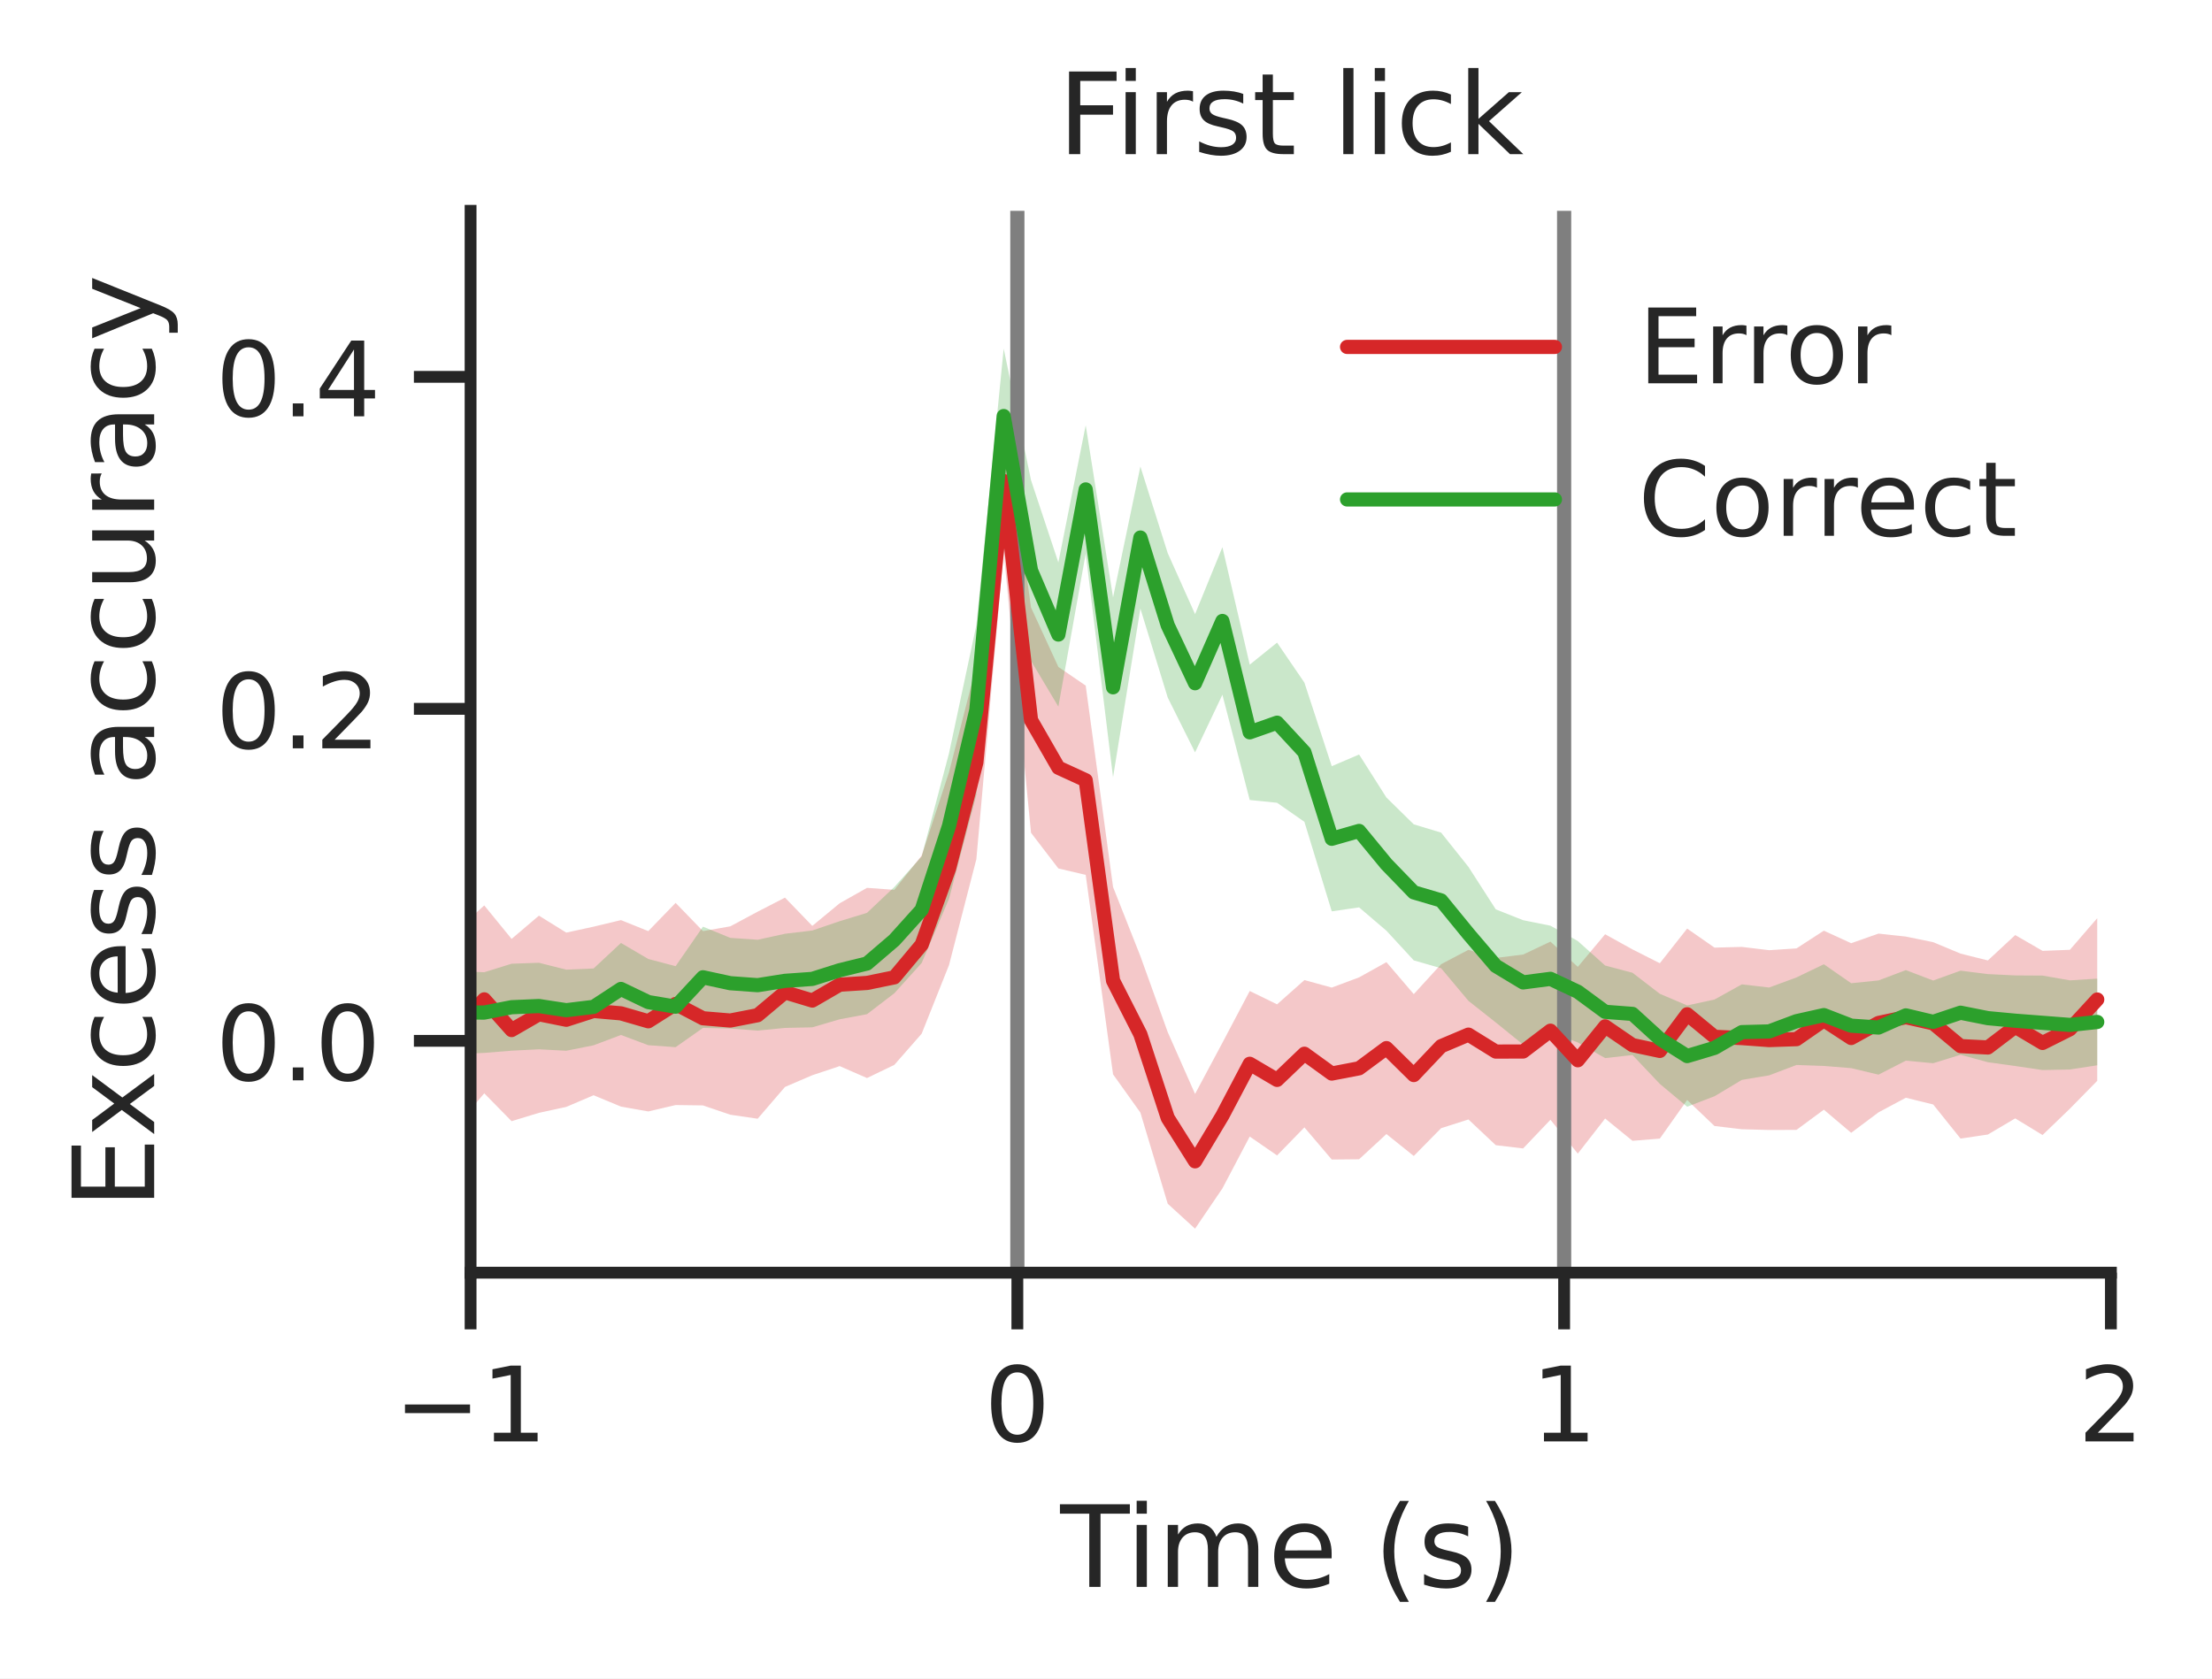
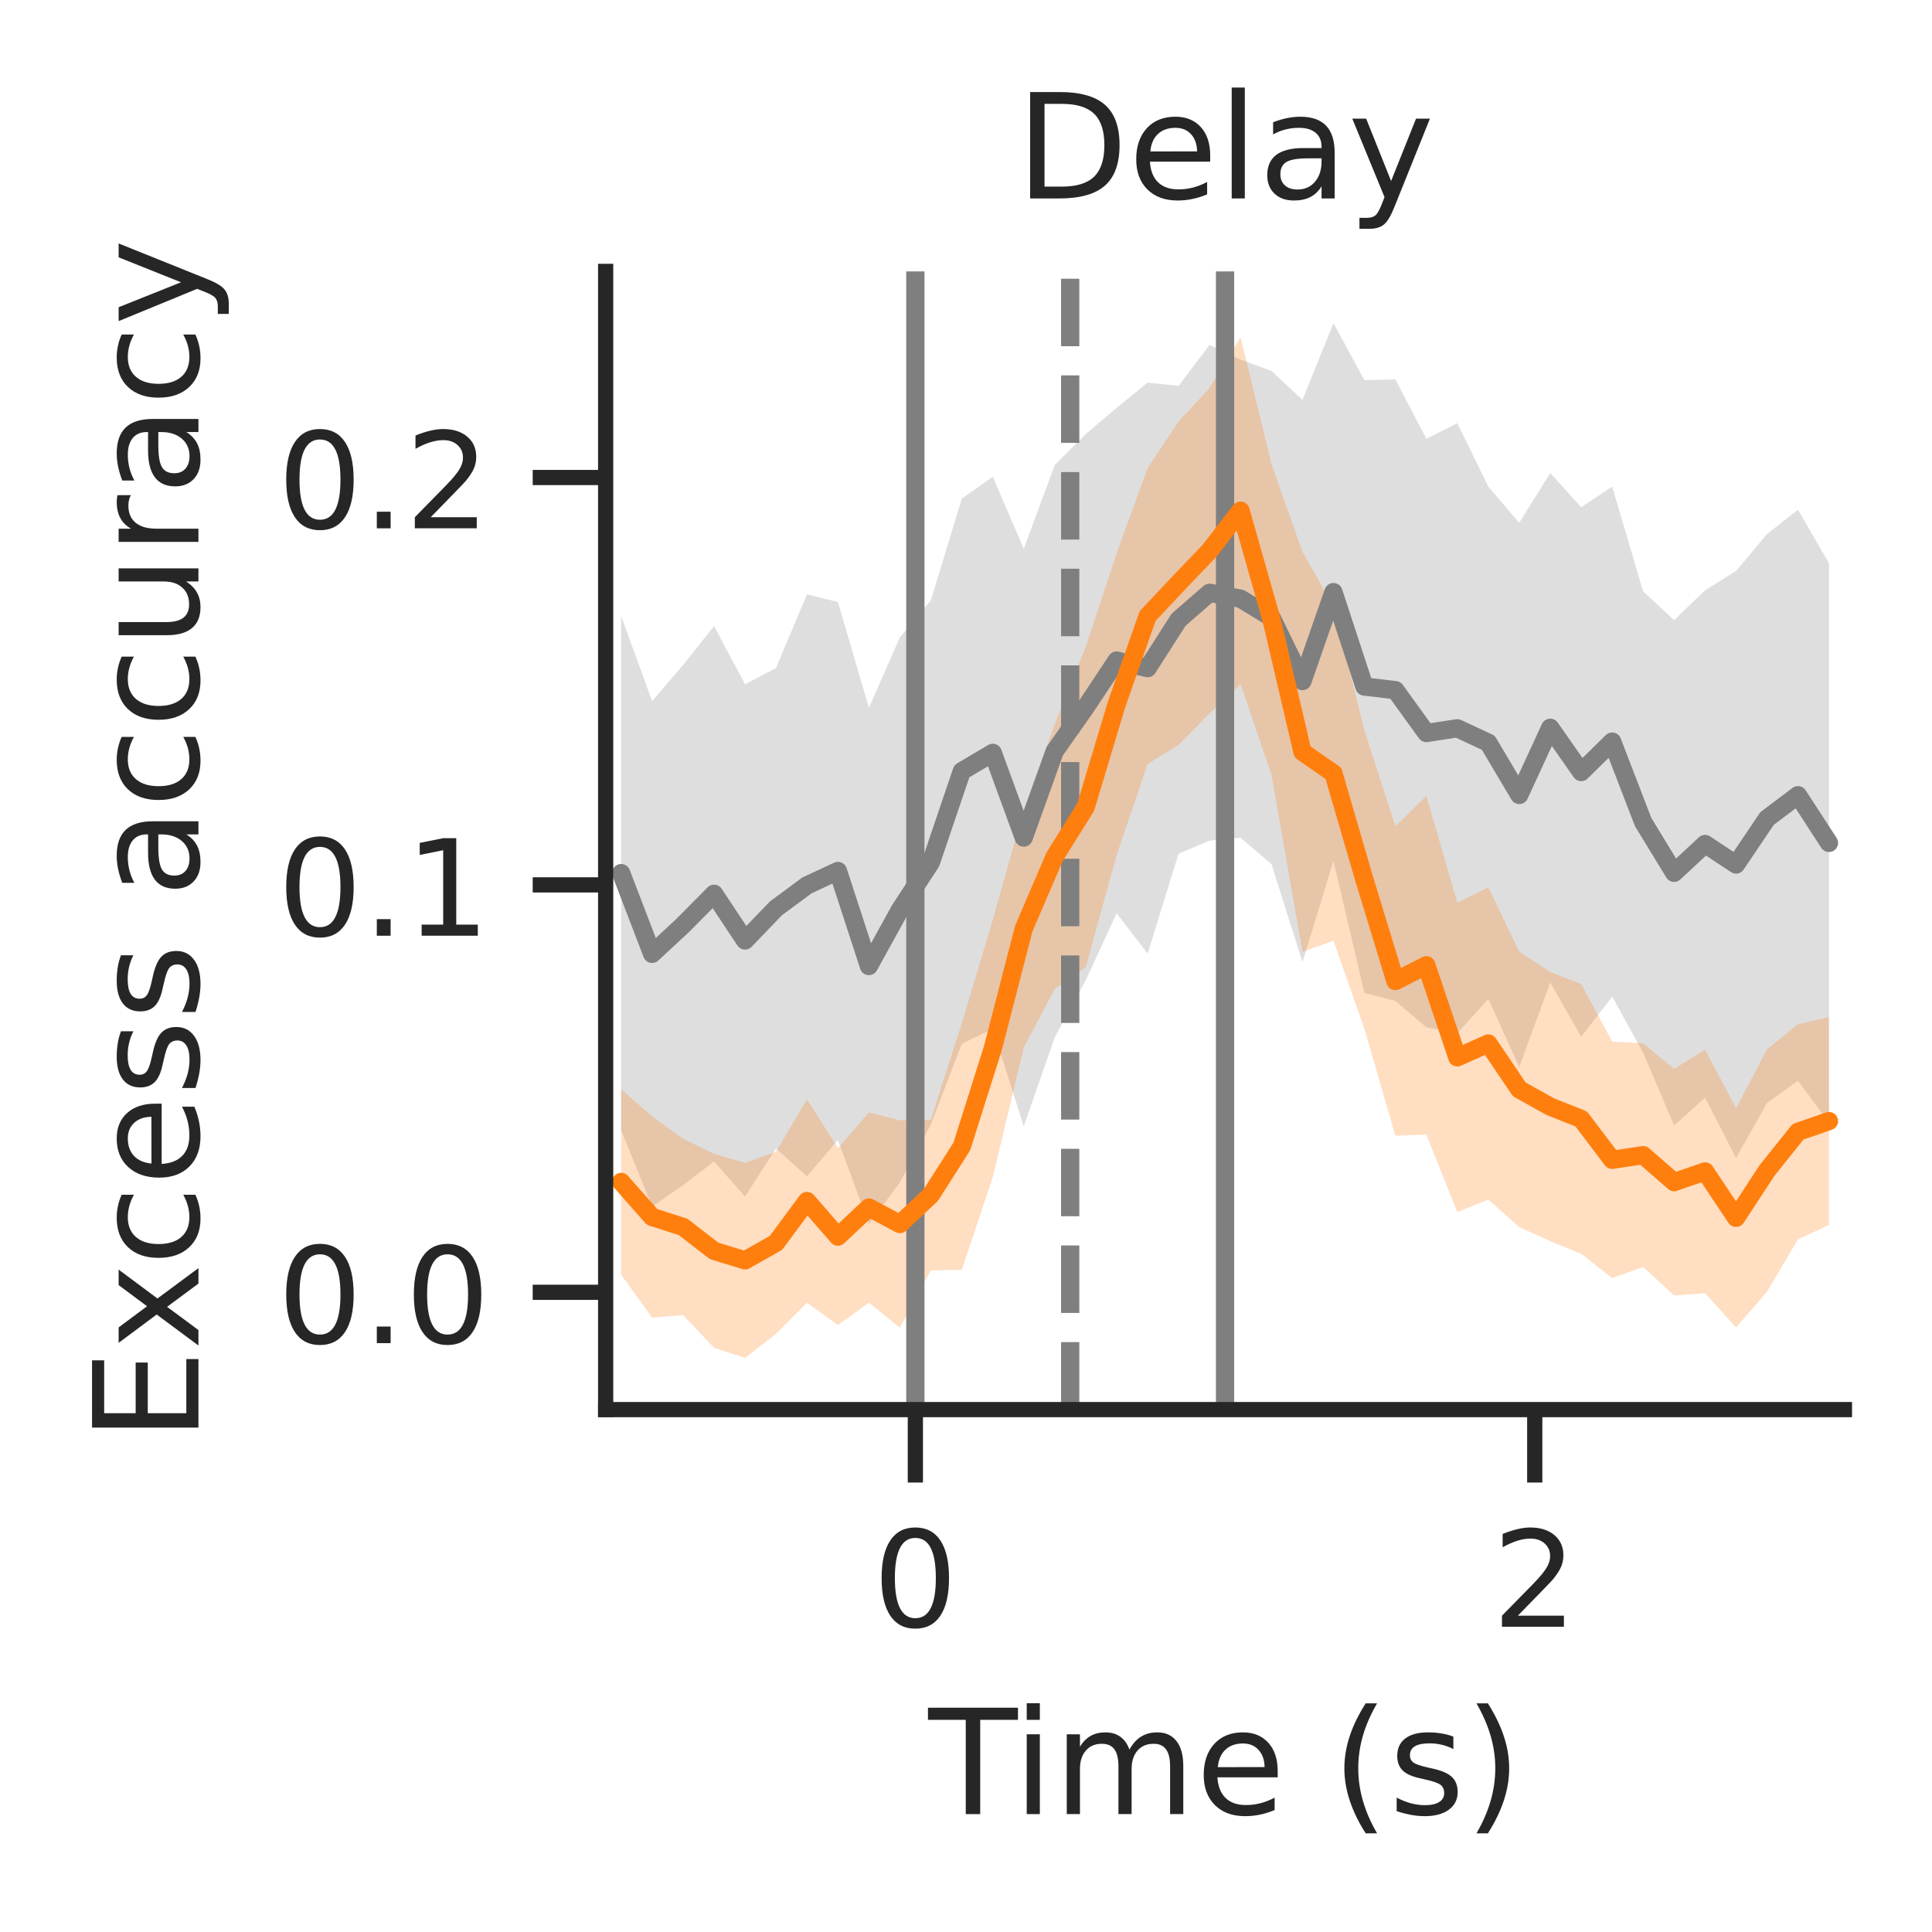
- <svg xmlns="http://www.w3.org/2000/svg" xmlns:xlink="http://www.w3.org/1999/xlink" width="234.12pt" height="177.69pt" viewBox="0 0 234.12 177.69" version="1.1">
+ <svg xmlns="http://www.w3.org/2000/svg" xmlns:xlink="http://www.w3.org/1999/xlink" width="158.88pt" height="158.88pt" viewBox="0 0 158.88 158.88" version="1.1">
  <defs>
    <style type="text/css">*{stroke-linejoin: round; stroke-linecap: butt}</style>
  </defs>
  <g id="figure_1">
    <g id="patch_1">
-       <path d="M 0 177.69  L 234.12 177.69  L 234.12 0  L 0 0  z " style="fill: #ffffff" />
+       <path d="M 0 158.88  L 158.88 158.88  L 158.88 0  L 0 0  z " style="fill: #ffffff" />
    </g>
    <g id="axes_1">
      <g id="patch_2">
-         <path d="M 49.807 134.73  L 223.42 134.73  L 223.42 22.318  L 49.807 22.318  z " style="fill: #ffffff" />
+         <path d="M 49.807 115.92  L 151.68 115.92  L 151.68 22.318  L 49.807 22.318  z " style="fill: #ffffff" />
      </g>
      <g id="matplotlib.axis_1">
        <g id="xtick_1">
          <g id="line2d_1">
            <defs>
-               <path id="m050d7a0f7e" d="M 0 0  L 0 6  " style="stroke: #262626; stroke-width: 1.25" />
+               <path id="me24b5e9273" d="M 0 0  L 0 6  " style="stroke: #262626; stroke-width: 1.25" />
            </defs>
            <g>
-               <use xlink:href="#m050d7a0f7e" x="49.807" y="134.73" style="fill: #262626; stroke: #262626; stroke-width: 1.25" />
+               <use xlink:href="#me24b5e9273" x="75.275" y="115.92" style="fill: #262626; stroke: #262626; stroke-width: 1.25" />
            </g>
          </g>
          <g id="text_1">
-             <g style="fill: #262626" transform="translate(41.69898 152.5881) scale(0.11 -0.11)">
-               <defs>
-                 <path id="DejaVuSans-2212" d="M 678 2272  L 4684 2272  L 4684 1741  L 678 1741  L 678 2272  z " transform="scale(0.015625)" />
-                 <path id="DejaVuSans-31" d="M 794 531  L 1825 531  L 1825 4091  L 703 3866  L 703 4441  L 1819 4666  L 2450 4666  L 2450 531  L 3481 531  L 3481 0  L 794 0  L 794 531  z " transform="scale(0.015625)" />
-               </defs>
-               <use xlink:href="#DejaVuSans-2212" />
-               <use xlink:href="#DejaVuSans-31" transform="translate(83.78906 0)" />
-             </g>
-           </g>
-         </g>
-         <g id="xtick_2">
-           <g id="line2d_2">
-             <g>
-               <use xlink:href="#m050d7a0f7e" x="107.678" y="134.73" style="fill: #262626; stroke: #262626; stroke-width: 1.25" />
-             </g>
-           </g>
-           <g id="text_2">
-             <g style="fill: #262626" transform="translate(104.1788 152.5881) scale(0.11 -0.11)">
+             <g style="fill: #262626" transform="translate(71.7759 133.7781) scale(0.11 -0.11)">
              <defs>
                <path id="DejaVuSans-30" d="M 2034 4250  Q 1547 4250 1301 3770  Q 1056 3291 1056 2328  Q 1056 1369 1301 889  Q 1547 409 2034 409  Q 2525 409 2770 889  Q 3016 1369 3016 2328  Q 3016 3291 2770 3770  Q 2525 4250 2034 4250  z M 2034 4750  Q 2819 4750 3233 4129  Q 3647 3509 3647 2328  Q 3647 1150 3233 529  Q 2819 -91 2034 -91  Q 1250 -91 836 529  Q 422 1150 422 2328  Q 422 3509 836 4129  Q 1250 4750 2034 4750  z " transform="scale(0.015625)" />
              </defs>
              <use xlink:href="#DejaVuSans-30" />
            </g>
          </g>
        </g>
-         <g id="xtick_3">
-           <g id="line2d_3">
+         <g id="xtick_2">
+           <g id="line2d_2">
            <g>
-               <use xlink:href="#m050d7a0f7e" x="165.549" y="134.73" style="fill: #262626; stroke: #262626; stroke-width: 1.25" />
+               <use xlink:href="#me24b5e9273" x="126.211" y="115.92" style="fill: #262626; stroke: #262626; stroke-width: 1.25" />
            </g>
          </g>
-           <g id="text_3">
-             <g style="fill: #262626" transform="translate(162.0498 152.5881) scale(0.11 -0.11)">
-               <use xlink:href="#DejaVuSans-31" />
-             </g>
-           </g>
-         </g>
-         <g id="xtick_4">
-           <g id="line2d_4">
-             <g>
-               <use xlink:href="#m050d7a0f7e" x="223.42" y="134.73" style="fill: #262626; stroke: #262626; stroke-width: 1.25" />
-             </g>
-           </g>
-           <g id="text_4">
-             <g style="fill: #262626" transform="translate(219.9208 152.5881) scale(0.11 -0.11)">
+           <g id="text_2">
+             <g style="fill: #262626" transform="translate(122.7121 133.7781) scale(0.11 -0.11)">
              <defs>
                <path id="DejaVuSans-32" d="M 1228 531  L 3431 531  L 3431 0  L 469 0  L 469 531  Q 828 903 1448 1529  Q 2069 2156 2228 2338  Q 2531 2678 2651 2914  Q 2772 3150 2772 3378  Q 2772 3750 2511 3984  Q 2250 4219 1831 4219  Q 1534 4219 1204 4116  Q 875 4013 500 3803  L 500 4441  Q 881 4594 1212 4672  Q 1544 4750 1819 4750  Q 2544 4750 2975 4387  Q 3406 4025 3406 3419  Q 3406 3131 3298 2873  Q 3191 2616 2906 2266  Q 2828 2175 2409 1742  Q 1991 1309 1228 531  z " transform="scale(0.015625)" />
              </defs>
              <use xlink:href="#DejaVuSans-32" />
            </g>
          </g>
        </g>
-         <g id="text_5">
-           <g style="fill: #262626" transform="translate(112.219 167.9939) scale(0.12 -0.12)">
+         <g id="text_3">
+           <g style="fill: #262626" transform="translate(76.34867 149.1839) scale(0.12 -0.12)">
            <defs>
              <path id="DejaVuSans-54" d="M -19 4666  L 3928 4666  L 3928 4134  L 2272 4134  L 2272 0  L 1638 0  L 1638 4134  L -19 4134  L -19 4666  z " transform="scale(0.015625)" />
              <path id="DejaVuSans-69" d="M 603 3500  L 1178 3500  L 1178 0  L 603 0  L 603 3500  z M 603 4863  L 1178 4863  L 1178 4134  L 603 4134  L 603 4863  z " transform="scale(0.015625)" />
              <path id="DejaVuSans-6d" d="M 3328 2828  Q 3544 3216 3844 3400  Q 4144 3584 4550 3584  Q 5097 3584 5394 3201  Q 5691 2819 5691 2113  L 5691 0  L 5113 0  L 5113 2094  Q 5113 2597 4934 2840  Q 4756 3084 4391 3084  Q 3944 3084 3684 2787  Q 3425 2491 3425 1978  L 3425 0  L 2847 0  L 2847 2094  Q 2847 2600 2669 2842  Q 2491 3084 2119 3084  Q 1678 3084 1418 2786  Q 1159 2488 1159 1978  L 1159 0  L 581 0  L 581 3500  L 1159 3500  L 1159 2956  Q 1356 3278 1631 3431  Q 1906 3584 2284 3584  Q 2666 3584 2933 3390  Q 3200 3197 3328 2828  z " transform="scale(0.015625)" />
              <path id="DejaVuSans-65" d="M 3597 1894  L 3597 1613  L 953 1613  Q 991 1019 1311 708  Q 1631 397 2203 397  Q 2534 397 2845 478  Q 3156 559 3463 722  L 3463 178  Q 3153 47 2828 -22  Q 2503 -91 2169 -91  Q 1331 -91 842 396  Q 353 884 353 1716  Q 353 2575 817 3079  Q 1281 3584 2069 3584  Q 2775 3584 3186 3129  Q 3597 2675 3597 1894  z M 3022 2063  Q 3016 2534 2758 2815  Q 2500 3097 2075 3097  Q 1594 3097 1305 2825  Q 1016 2553 972 2059  L 3022 2063  z " transform="scale(0.015625)" />
              <path id="DejaVuSans-20" transform="scale(0.015625)" />
              <path id="DejaVuSans-28" d="M 1984 4856  Q 1566 4138 1362 3434  Q 1159 2731 1159 2009  Q 1159 1288 1364 580  Q 1569 -128 1984 -844  L 1484 -844  Q 1016 -109 783 600  Q 550 1309 550 2009  Q 550 2706 781 3412  Q 1013 4119 1484 4856  L 1984 4856  z " transform="scale(0.015625)" />
              <path id="DejaVuSans-73" d="M 2834 3397  L 2834 2853  Q 2591 2978 2328 3040  Q 2066 3103 1784 3103  Q 1356 3103 1142 2972  Q 928 2841 928 2578  Q 928 2378 1081 2264  Q 1234 2150 1697 2047  L 1894 2003  Q 2506 1872 2764 1633  Q 3022 1394 3022 966  Q 3022 478 2636 193  Q 2250 -91 1575 -91  Q 1294 -91 989 -36  Q 684 19 347 128  L 347 722  Q 666 556 975 473  Q 1284 391 1588 391  Q 1994 391 2212 530  Q 2431 669 2431 922  Q 2431 1156 2273 1281  Q 2116 1406 1581 1522  L 1381 1569  Q 847 1681 609 1914  Q 372 2147 372 2553  Q 372 3047 722 3315  Q 1072 3584 1716 3584  Q 2034 3584 2315 3537  Q 2597 3491 2834 3397  z " transform="scale(0.015625)" />
              <path id="DejaVuSans-29" d="M 513 4856  L 1013 4856  Q 1481 4119 1714 3412  Q 1947 2706 1947 2009  Q 1947 1309 1714 600  Q 1481 -109 1013 -844  L 513 -844  Q 928 -128 1133 580  Q 1338 1288 1338 2009  Q 1338 2731 1133 3434  Q 928 4138 513 4856  z " transform="scale(0.015625)" />
            </defs>
            <use xlink:href="#DejaVuSans-54" />
            <use xlink:href="#DejaVuSans-69" transform="translate(57.95898 0)" />
            <use xlink:href="#DejaVuSans-6d" transform="translate(85.74219 0)" />
            <use xlink:href="#DejaVuSans-65" transform="translate(183.1543 0)" />
            <use xlink:href="#DejaVuSans-20" transform="translate(244.6777 0)" />
            <use xlink:href="#DejaVuSans-28" transform="translate(276.4648 0)" />
            <use xlink:href="#DejaVuSans-73" transform="translate(315.4785 0)" />
            <use xlink:href="#DejaVuSans-29" transform="translate(367.5781 0)" />
          </g>
        </g>
      </g>
      <g id="matplotlib.axis_2">
        <g id="ytick_1">
-           <g id="line2d_5">
+           <g id="line2d_3">
            <defs>
-               <path id="m6e0d474683" d="M 0 0  L -6 0  " style="stroke: #262626; stroke-width: 1.25" />
+               <path id="m952d4ac8c6" d="M 0 0  L -6 0  " style="stroke: #262626; stroke-width: 1.25" />
            </defs>
            <g>
-               <use xlink:href="#m6e0d474683" x="49.807" y="110.188" style="fill: #262626; stroke: #262626; stroke-width: 1.25" />
+               <use xlink:href="#m952d4ac8c6" x="49.807" y="106.275" style="fill: #262626; stroke: #262626; stroke-width: 1.25" />
            </g>
          </g>
-           <g id="text_6">
-             <g style="fill: #262626" transform="translate(22.81375 114.3668) scale(0.11 -0.11)">
+           <g id="text_4">
+             <g style="fill: #262626" transform="translate(22.81375 110.4543) scale(0.11 -0.11)">
              <defs>
                <path id="DejaVuSans-2e" d="M 684 794  L 1344 794  L 1344 0  L 684 0  L 684 794  z " transform="scale(0.015625)" />
              </defs>
              <use xlink:href="#DejaVuSans-30" />
              <use xlink:href="#DejaVuSans-2e" transform="translate(63.62305 0)" />
              <use xlink:href="#DejaVuSans-30" transform="translate(95.41016 0)" />
            </g>
          </g>
        </g>
        <g id="ytick_2">
-           <g id="line2d_6">
+           <g id="line2d_4">
            <g>
-               <use xlink:href="#m6e0d474683" x="49.807" y="75.04" style="fill: #262626; stroke: #262626; stroke-width: 1.25" />
+               <use xlink:href="#m952d4ac8c6" x="49.807" y="72.771" style="fill: #262626; stroke: #262626; stroke-width: 1.25" />
            </g>
          </g>
-           <g id="text_7">
-             <g style="fill: #262626" transform="translate(22.81375 79.21901) scale(0.11 -0.11)">
+           <g id="text_5">
+             <g style="fill: #262626" transform="translate(22.81375 76.95026) scale(0.11 -0.11)">
+               <defs>
+                 <path id="DejaVuSans-31" d="M 794 531  L 1825 531  L 1825 4091  L 703 3866  L 703 4441  L 1819 4666  L 2450 4666  L 2450 531  L 3481 531  L 3481 0  L 794 0  L 794 531  z " transform="scale(0.015625)" />
+               </defs>
+               <use xlink:href="#DejaVuSans-30" />
+               <use xlink:href="#DejaVuSans-2e" transform="translate(63.62305 0)" />
+               <use xlink:href="#DejaVuSans-31" transform="translate(95.41016 0)" />
+             </g>
+           </g>
+         </g>
+         <g id="ytick_3">
+           <g id="line2d_5">
+             <g>
+               <use xlink:href="#m952d4ac8c6" x="49.807" y="39.267" style="fill: #262626; stroke: #262626; stroke-width: 1.25" />
+             </g>
+           </g>
+           <g id="text_6">
+             <g style="fill: #262626" transform="translate(22.81375 43.44623) scale(0.11 -0.11)">
              <use xlink:href="#DejaVuSans-30" />
              <use xlink:href="#DejaVuSans-2e" transform="translate(63.62305 0)" />
              <use xlink:href="#DejaVuSans-32" transform="translate(95.41016 0)" />
            </g>
          </g>
        </g>
-         <g id="ytick_3">
-           <g id="line2d_7">
-             <g>
-               <use xlink:href="#m6e0d474683" x="49.807" y="39.892" style="fill: #262626; stroke: #262626; stroke-width: 1.25" />
-             </g>
-           </g>
-           <g id="text_8">
-             <g style="fill: #262626" transform="translate(22.81375 44.07118) scale(0.11 -0.11)">
-               <defs>
-                 <path id="DejaVuSans-34" d="M 2419 4116  L 825 1625  L 2419 1625  L 2419 4116  z M 2253 4666  L 3047 4666  L 3047 1625  L 3713 1625  L 3713 1100  L 3047 1100  L 3047 0  L 2419 0  L 2419 1100  L 313 1100  L 313 1709  L 2253 4666  z " transform="scale(0.015625)" />
-               </defs>
-               <use xlink:href="#DejaVuSans-30" />
-               <use xlink:href="#DejaVuSans-2e" transform="translate(63.62305 0)" />
-               <use xlink:href="#DejaVuSans-34" transform="translate(95.41016 0)" />
-             </g>
-           </g>
-         </g>
-         <g id="text_9">
-           <g style="fill: #262626" transform="translate(16.31812 127.9818) rotate(-90) scale(0.12 -0.12)">
+         <g id="text_7">
+           <g style="fill: #262626" transform="translate(16.31812 118.5768) rotate(-90) scale(0.12 -0.12)">
            <defs>
              <path id="DejaVuSans-45" d="M 628 4666  L 3578 4666  L 3578 4134  L 1259 4134  L 1259 2753  L 3481 2753  L 3481 2222  L 1259 2222  L 1259 531  L 3634 531  L 3634 0  L 628 0  L 628 4666  z " transform="scale(0.015625)" />
              <path id="DejaVuSans-78" d="M 3513 3500  L 2247 1797  L 3578 0  L 2900 0  L 1881 1375  L 863 0  L 184 0  L 1544 1831  L 300 3500  L 978 3500  L 1906 2253  L 2834 3500  L 3513 3500  z " transform="scale(0.015625)" />
              <path id="DejaVuSans-63" d="M 3122 3366  L 3122 2828  Q 2878 2963 2633 3030  Q 2388 3097 2138 3097  Q 1578 3097 1268 2742  Q 959 2388 959 1747  Q 959 1106 1268 751  Q 1578 397 2138 397  Q 2388 397 2633 464  Q 2878 531 3122 666  L 3122 134  Q 2881 22 2623 -34  Q 2366 -91 2075 -91  Q 1284 -91 818 406  Q 353 903 353 1747  Q 353 2603 823 3093  Q 1294 3584 2113 3584  Q 2378 3584 2631 3529  Q 2884 3475 3122 3366  z " transform="scale(0.015625)" />
              <path id="DejaVuSans-61" d="M 2194 1759  Q 1497 1759 1228 1600  Q 959 1441 959 1056  Q 959 750 1161 570  Q 1363 391 1709 391  Q 2188 391 2477 730  Q 2766 1069 2766 1631  L 2766 1759  L 2194 1759  z M 3341 1997  L 3341 0  L 2766 0  L 2766 531  Q 2569 213 2275 61  Q 1981 -91 1556 -91  Q 1019 -91 701 211  Q 384 513 384 1019  Q 384 1609 779 1909  Q 1175 2209 1959 2209  L 2766 2209  L 2766 2266  Q 2766 2663 2505 2880  Q 2244 3097 1772 3097  Q 1472 3097 1187 3025  Q 903 2953 641 2809  L 641 3341  Q 956 3463 1253 3523  Q 1550 3584 1831 3584  Q 2591 3584 2966 3190  Q 3341 2797 3341 1997  z " transform="scale(0.015625)" />
              <path id="DejaVuSans-75" d="M 544 1381  L 544 3500  L 1119 3500  L 1119 1403  Q 1119 906 1312 657  Q 1506 409 1894 409  Q 2359 409 2629 706  Q 2900 1003 2900 1516  L 2900 3500  L 3475 3500  L 3475 0  L 2900 0  L 2900 538  Q 2691 219 2414 64  Q 2138 -91 1772 -91  Q 1169 -91 856 284  Q 544 659 544 1381  z M 1991 3584  L 1991 3584  z " transform="scale(0.015625)" />
              <path id="DejaVuSans-72" d="M 2631 2963  Q 2534 3019 2420 3045  Q 2306 3072 2169 3072  Q 1681 3072 1420 2755  Q 1159 2438 1159 1844  L 1159 0  L 581 0  L 581 3500  L 1159 3500  L 1159 2956  Q 1341 3275 1631 3429  Q 1922 3584 2338 3584  Q 2397 3584 2469 3576  Q 2541 3569 2628 3553  L 2631 2963  z " transform="scale(0.015625)" />
              <path id="DejaVuSans-79" d="M 2059 -325  Q 1816 -950 1584 -1140  Q 1353 -1331 966 -1331  L 506 -1331  L 506 -850  L 844 -850  Q 1081 -850 1212 -737  Q 1344 -625 1503 -206  L 1606 56  L 191 3500  L 800 3500  L 1894 763  L 2988 3500  L 3597 3500  L 2059 -325  z " transform="scale(0.015625)" />
            </defs>
            <use xlink:href="#DejaVuSans-45" />
            <use xlink:href="#DejaVuSans-78" transform="translate(63.18359 0)" />
            <use xlink:href="#DejaVuSans-63" transform="translate(120.6133 0)" />
            <use xlink:href="#DejaVuSans-65" transform="translate(175.5938 0)" />
            <use xlink:href="#DejaVuSans-73" transform="translate(237.1172 0)" />
            <use xlink:href="#DejaVuSans-73" transform="translate(289.2168 0)" />
            <use xlink:href="#DejaVuSans-20" transform="translate(341.3164 0)" />
            <use xlink:href="#DejaVuSans-61" transform="translate(373.1035 0)" />
            <use xlink:href="#DejaVuSans-63" transform="translate(434.3828 0)" />
            <use xlink:href="#DejaVuSans-63" transform="translate(489.3633 0)" />
            <use xlink:href="#DejaVuSans-75" transform="translate(544.3438 0)" />
            <use xlink:href="#DejaVuSans-72" transform="translate(607.7227 0)" />
            <use xlink:href="#DejaVuSans-61" transform="translate(648.8359 0)" />
            <use xlink:href="#DejaVuSans-63" transform="translate(710.1152 0)" />
            <use xlink:href="#DejaVuSans-79" transform="translate(765.0957 0)" />
          </g>
        </g>
      </g>
      <g id="FillBetweenPolyCollection_1">
-         <path d="M -6.617 99.242  L -6.617 116.194  L -3.723 119.109  L -0.83 115.433  L 2.064 119.099  L 4.957 117.512  L 7.851 116.997  L 10.744 117.627  L 13.638 120.897  L 16.531 116.153  L 19.425 119.679  L 22.318 120.481  L 25.212 113.436  L 28.106 118.599  L 30.999 116.925  L 33.893 117.252  L 36.786 119.848  L 39.68 116.043  L 42.573 116.577  L 45.467 116.646  L 48.36 119.149  L 51.254 115.741  L 54.148 118.69  L 57.041 117.809  L 59.935 117.18  L 62.828 115.946  L 65.722 117.147  L 68.615 117.661  L 71.509 116.983  L 74.402 117.022  L 77.296 118.008  L 80.189 118.432  L 83.083 115.068  L 85.977 113.826  L 88.87 112.86  L 91.764 114.125  L 94.657 112.73  L 97.551 109.427  L 100.444 102.168  L 103.338 90.961  L 106.231 58.428  L 109.125 88.164  L 112.018 91.936  L 114.912 92.618  L 117.806 113.729  L 120.699 117.78  L 123.593 127.431  L 126.486 130.071  L 129.38 125.81  L 132.273 120.32  L 135.167 122.317  L 138.06 119.348  L 140.954 122.751  L 143.848 122.723  L 146.741 120.053  L 149.635 122.375  L 152.528 119.434  L 155.422 118.51  L 158.315 121.233  L 161.209 121.577  L 164.102 118.541  L 166.996 122.125  L 169.889 118.41  L 172.783 120.769  L 175.677 120.536  L 178.57 116.447  L 181.464 119.202  L 184.357 119.545  L 187.251 119.623  L 190.144 119.612  L 193.038 117.476  L 195.931 119.922  L 198.825 117.756  L 201.719 116.209  L 204.612 116.924  L 207.506 120.535  L 210.399 120.104  L 213.293 118.396  L 216.186 120.157  L 219.08 117.368  L 221.973 114.42  L 221.973 97.203  L 221.973 97.203  L 219.08 100.548  L 216.186 100.661  L 213.293 98.988  L 210.399 101.676  L 207.506 100.95  L 204.612 99.742  L 201.719 99.148  L 198.825 98.833  L 195.931 99.851  L 193.038 98.523  L 190.144 100.401  L 187.251 100.59  L 184.357 100.242  L 181.464 100.318  L 178.57 98.301  L 175.677 101.97  L 172.783 100.505  L 169.889 98.902  L 166.996 102.357  L 164.102 99.683  L 161.209 101.052  L 158.315 101.411  L 155.422 100.549  L 152.528 102.074  L 149.635 105.242  L 146.741 101.856  L 143.848 103.466  L 140.954 104.548  L 138.06 103.754  L 135.167 106.322  L 132.273 104.91  L 129.38 110.393  L 126.486 115.807  L 123.593 109.263  L 120.699 101.219  L 117.806 93.9  L 114.912 72.58  L 112.018 70.603  L 109.125 64.312  L 106.231 43.401  L 103.338 70.458  L 100.444 81.748  L 97.551 90.574  L 94.657 94.199  L 91.764 93.99  L 88.87 95.624  L 85.977 98.016  L 83.083 95.025  L 80.189 96.514  L 77.296 98.066  L 74.402 98.571  L 71.509 95.581  L 68.615 98.57  L 65.722 97.405  L 62.828 98.1  L 59.935 98.729  L 57.041 96.934  L 54.148 99.396  L 51.254 95.851  L 48.36 98.481  L 45.467 97.135  L 42.573 97.948  L 39.68 96.854  L 36.786 99  L 33.893 97.515  L 30.999 97.889  L 28.106 99.407  L 25.212 95.826  L 22.318 103.291  L 19.425 101.622  L 16.531 97.346  L 13.638 102.283  L 10.744 100.042  L 7.851 99.088  L 4.957 99.921  L 2.064 99.368  L -0.83 98.068  L -3.723 99.887  L -6.617 99.242  z " clip-path="url(#pa2067c5d81)" style="fill: #d62728; fill-opacity: 0.25" />
+         <path d="M 51.081 50.657  L 51.081 92.946  L 53.627 99.227  L 56.174 97.463  L 58.721 95.519  L 61.268 98.405  L 63.815 94.447  L 66.361 96.744  L 68.908 93.743  L 71.455 100.676  L 74.002 97.238  L 76.549 92.476  L 79.095 85.84  L 81.642 84.614  L 84.189 92.627  L 86.736 85.308  L 89.283 80.618  L 91.83 75.103  L 94.376 78.424  L 96.923 70.199  L 99.47 69.131  L 102.017 68.891  L 104.564 71.066  L 107.11 79.125  L 109.657 70.809  L 112.204 81.651  L 114.751 82.315  L 117.298 84.481  L 119.844 84.981  L 122.391 82.149  L 124.938 87.749  L 127.485 80.799  L 130.032 85.264  L 132.578 81.959  L 135.125 86.573  L 137.672 92.559  L 140.219 90.273  L 142.766 95.233  L 145.312 90.704  L 147.859 88.878  L 150.406 92.314  L 150.406 46.322  L 150.406 46.322  L 147.859 41.913  L 145.312 43.922  L 142.766 46.956  L 140.219 48.54  L 137.672 50.993  L 135.125 48.631  L 132.578 40.014  L 130.032 41.715  L 127.485 38.896  L 124.938 42.998  L 122.391 40.011  L 119.844 34.802  L 117.298 36.08  L 114.751 31.198  L 112.204 31.264  L 109.657 26.573  L 107.11 32.887  L 104.564 30.502  L 102.017 29.573  L 99.47 28.361  L 96.923 31.73  L 94.376 31.464  L 91.83 33.541  L 89.283 35.694  L 86.736 38.244  L 84.189 45.13  L 81.642 39.209  L 79.095 41  L 76.549 49.378  L 74.002 52.409  L 71.455 58.209  L 68.908 49.51  L 66.361 48.88  L 63.815 54.94  L 61.268 56.276  L 58.721 51.483  L 56.174 54.686  L 53.627 57.654  L 51.081 50.657  z " clip-path="url(#pb0ac28dce3)" style="fill: #7f7f7f; fill-opacity: 0.25" />
      </g>
      <g id="FillBetweenPolyCollection_2">
-         <path d="M -6.617 105.357  L -6.617 114.135  L -3.723 113.076  L -0.83 113.583  L 2.064 113.243  L 4.957 114.458  L 7.851 113.685  L 10.744 113.801  L 13.638 114.384  L 16.531 114.525  L 19.425 113.668  L 22.318 115.209  L 25.212 114.189  L 28.106 114.02  L 30.999 113.467  L 33.893 113.434  L 36.786 114.319  L 39.68 113.157  L 42.573 112.095  L 45.467 111.809  L 48.36 111.579  L 51.254 111.462  L 54.148 111.229  L 57.041 111.082  L 59.935 111.235  L 62.828 110.657  L 65.722 109.563  L 68.615 110.647  L 71.509 110.857  L 74.402 108.816  L 77.296 108.884  L 80.189 109.101  L 83.083 108.819  L 85.977 108.755  L 88.87 107.904  L 91.764 107.364  L 94.657 105.148  L 97.551 101.945  L 100.444 95.144  L 103.338 84.14  L 106.231 51.181  L 109.125 69.96  L 112.018 74.801  L 114.912 58.607  L 117.806 82.282  L 120.699 64.425  L 123.593 73.842  L 126.486 79.646  L 129.38 73.551  L 132.273 84.689  L 135.167 84.984  L 138.06 87.002  L 140.954 96.478  L 143.848 96.058  L 146.741 98.529  L 149.635 101.668  L 152.528 102.499  L 155.422 105.954  L 158.315 108.241  L 161.209 110.585  L 164.102 109.251  L 166.996 110.354  L 169.889 112.013  L 172.783 111.688  L 175.677 114.743  L 178.57 117.16  L 181.464 116.052  L 184.357 114.322  L 187.251 113.839  L 190.144 112.741  L 193.038 112.843  L 195.931 113.075  L 198.825 113.765  L 201.719 112.283  L 204.612 112.555  L 207.506 111.659  L 210.399 112.449  L 213.293 112.849  L 216.186 113.279  L 219.08 113.22  L 221.973 112.775  L 221.973 103.603  L 221.973 103.603  L 219.08 103.784  L 216.186 103.278  L 213.293 103.261  L 210.399 103.121  L 207.506 102.758  L 204.612 103.802  L 201.719 102.699  L 198.825 103.792  L 195.931 104.088  L 193.038 102.08  L 190.144 103.473  L 187.251 104.542  L 184.357 104.208  L 181.464 105.815  L 178.57 106.438  L 175.677 105.205  L 172.783 102.979  L 169.889 102.214  L 166.996 99.62  L 164.102 97.997  L 161.209 97.415  L 158.315 96.266  L 155.422 91.77  L 152.528 88.142  L 149.635 87.268  L 146.741 84.429  L 143.848 79.874  L 140.954 81.112  L 138.06 72.264  L 135.167 68.028  L 132.273 70.363  L 129.38 57.924  L 126.486 65.013  L 123.593 58.554  L 120.699 49.388  L 117.806 63.24  L 114.912 45.017  L 112.018 59.546  L 109.125 50.839  L 106.231 36.904  L 103.338 66.177  L 100.444 79.738  L 97.551 90.676  L 94.657 93.899  L 91.764 96.637  L 88.87 97.521  L 85.977 98.506  L 83.083 98.852  L 80.189 99.487  L 77.296 99.286  L 74.402 98.099  L 71.509 102.283  L 68.615 101.521  L 65.722 99.824  L 62.828 102.525  L 59.935 102.652  L 57.041 101.922  L 54.148 102.024  L 51.254 102.925  L 48.36 102.79  L 45.467 102.254  L 42.573 103.032  L 39.68 103.815  L 36.786 105.335  L 33.893 105.026  L 30.999 105.093  L 28.106 105.695  L 25.212 105.32  L 22.318 106.57  L 19.425 105.852  L 16.531 105.859  L 13.638 105.753  L 10.744 105.814  L 7.851 105.496  L 4.957 105.812  L 2.064 105.077  L -0.83 104.338  L -3.723 105.132  L -6.617 105.357  z " clip-path="url(#pa2067c5d81)" style="fill: #2ca02c; fill-opacity: 0.25" />
+         <path d="M 51.081 89.567  L 51.081 104.828  L 53.627 108.354  L 56.174 108.144  L 58.721 110.839  L 61.268 111.665  L 63.815 109.695  L 66.361 107.127  L 68.908 108.975  L 71.455 107.126  L 74.002 109.184  L 76.549 104.471  L 79.095 104.427  L 81.642 96.808  L 84.189 86.158  L 86.736 81.324  L 89.283 79.54  L 91.83 70.319  L 94.376 62.833  L 96.923 61.249  L 99.47 58.669  L 102.017 56.256  L 104.564 63.735  L 107.11 78.275  L 109.657 77.359  L 112.204 84.609  L 114.751 93.399  L 117.298 93.299  L 119.844 99.674  L 122.391 98.65  L 124.938 100.916  L 127.485 102.068  L 130.032 103.105  L 132.578 105.103  L 135.125 104.189  L 137.672 106.53  L 140.219 106.348  L 142.766 109.162  L 145.312 106.22  L 147.859 101.922  L 150.406 100.739  L 150.406 83.646  L 150.406 83.646  L 147.859 84.231  L 145.312 86.291  L 142.766 91.14  L 140.219 86.32  L 137.672 87.899  L 135.125 85.803  L 132.578 85.655  L 130.032 80.926  L 127.485 79.943  L 124.938 78.254  L 122.391 72.975  L 119.844 74.228  L 117.298 65.463  L 114.751 67.954  L 112.204 60.078  L 109.657 49.846  L 107.11 45.388  L 104.564 38.175  L 102.017 27.732  L 99.47 31.911  L 96.923 34.655  L 94.376 38.482  L 91.83 45.49  L 89.283 53.205  L 86.736 59.551  L 84.189 66.574  L 81.642 75.649  L 79.095 84.139  L 76.549 92.084  L 74.002 92.134  L 71.455 91.482  L 68.908 94.415  L 66.361 90.405  L 63.815 94.717  L 61.268 95.63  L 58.721 94.892  L 56.174 93.646  L 53.627 91.807  L 51.081 89.567  z " clip-path="url(#pb0ac28dce3)" style="fill: #ff7f0e; fill-opacity: 0.25" />
+       </g>
+       <g id="line2d_6">
+         <path d="M 75.275 115.92  L 75.275 22.318  " clip-path="url(#pb0ac28dce3)" style="fill: none; stroke: #7f7f7f; stroke-width: 1.5; stroke-linecap: round" />
+       </g>
+       <g id="line2d_7">
+         <path d="M 88.009 115.92  L 88.009 22.318  " clip-path="url(#pb0ac28dce3)" style="fill: none; stroke-dasharray: 5.55,2.4; stroke-dashoffset: 0; stroke: #7f7f7f; stroke-width: 1.5" />
      </g>
      <g id="line2d_8">
-         <path d="M 107.678 134.73  L 107.678 22.318  " clip-path="url(#pa2067c5d81)" style="fill: none; stroke: #7f7f7f; stroke-width: 1.5; stroke-linecap: round" />
+         <path d="M 100.743 115.92  L 100.743 22.318  " clip-path="url(#pb0ac28dce3)" style="fill: none; stroke: #7f7f7f; stroke-width: 1.5; stroke-linecap: round" />
      </g>
      <g id="line2d_9">
-         <path d="M 165.549 134.73  L 165.549 22.318  " clip-path="url(#pa2067c5d81)" style="fill: none; stroke: #7f7f7f; stroke-width: 1.5; stroke-linecap: round" />
+         <path d="M 51.081 71.801  L 53.627 78.44  L 56.174 76.075  L 58.721 73.501  L 61.268 77.341  L 63.815 74.693  L 66.361 72.812  L 68.908 71.626  L 71.455 79.443  L 74.002 74.823  L 76.549 70.927  L 79.095 63.42  L 81.642 61.911  L 84.189 68.879  L 86.736 61.776  L 89.283 58.156  L 91.83 54.322  L 94.376 54.944  L 96.923 50.965  L 99.47 48.746  L 102.017 49.232  L 104.564 50.784  L 107.11 56.006  L 109.657 48.691  L 112.204 56.458  L 114.751 56.756  L 117.298 60.281  L 119.844 59.891  L 122.391 61.08  L 124.938 65.373  L 127.485 59.848  L 130.032 63.49  L 132.578 60.986  L 135.125 67.602  L 137.672 71.776  L 140.219 69.407  L 142.766 71.094  L 145.312 67.313  L 147.859 65.395  L 150.406 69.318  " clip-path="url(#pb0ac28dce3)" style="fill: none; stroke: #7f7f7f; stroke-width: 1.5; stroke-linecap: round" />
      </g>
      <g id="line2d_10">
-         <path d="M -1 106.912  L -0.83 106.75  L 2.064 109.233  L 4.957 108.716  L 7.851 108.043  L 10.744 108.834  L 13.638 111.59  L 16.531 106.749  L 19.425 110.65  L 22.318 111.886  L 25.212 104.631  L 28.106 109.003  L 30.999 107.407  L 33.893 107.384  L 36.786 109.424  L 39.68 106.449  L 42.573 107.262  L 45.467 106.891  L 48.36 108.815  L 51.254 105.796  L 54.148 109.043  L 57.041 107.372  L 59.935 107.954  L 62.828 107.023  L 65.722 107.276  L 68.615 108.115  L 71.509 106.282  L 74.402 107.797  L 77.296 108.037  L 80.189 107.473  L 83.083 105.047  L 85.977 105.921  L 88.87 104.242  L 91.764 104.058  L 94.657 103.464  L 97.551 100.001  L 100.444 91.958  L 103.338 80.71  L 106.231 50.915  L 109.125 76.238  L 112.018 81.27  L 114.912 82.599  L 117.806 103.814  L 120.699 109.499  L 123.593 118.347  L 126.486 122.939  L 129.38 118.102  L 132.273 112.615  L 135.167 114.32  L 138.06 111.551  L 140.954 113.649  L 143.848 113.094  L 146.741 110.954  L 149.635 113.808  L 152.528 110.754  L 155.422 109.529  L 158.315 111.322  L 161.209 111.315  L 164.102 109.112  L 166.996 112.241  L 169.889 108.656  L 172.783 110.637  L 175.677 111.253  L 178.57 107.374  L 181.464 109.76  L 184.357 109.893  L 187.251 110.106  L 190.144 110.007  L 193.038 108  L 195.931 109.886  L 198.825 108.294  L 201.719 107.678  L 204.612 108.333  L 207.506 110.743  L 210.399 110.89  L 213.293 108.692  L 216.186 110.409  L 219.08 108.958  L 221.973 105.812  " clip-path="url(#pa2067c5d81)" style="fill: none; stroke: #d62728; stroke-width: 1.5; stroke-linecap: round" />
-       </g>
-       <g id="line2d_11">
-         <path d="M -1 108.969  L -0.83 108.96  L 2.064 109.16  L 4.957 110.135  L 7.851 109.59  L 10.744 109.807  L 13.638 110.069  L 16.531 110.192  L 19.425 109.76  L 22.318 110.89  L 25.212 109.754  L 28.106 109.858  L 30.999 109.28  L 33.893 109.23  L 36.786 109.827  L 39.68 108.486  L 42.573 107.564  L 45.467 107.031  L 48.36 107.185  L 51.254 107.193  L 54.148 106.627  L 57.041 106.502  L 59.935 106.944  L 62.828 106.591  L 65.722 104.694  L 68.615 106.084  L 71.509 106.57  L 74.402 103.458  L 77.296 104.085  L 80.189 104.294  L 83.083 103.835  L 85.977 103.63  L 88.87 102.713  L 91.764 102.001  L 94.657 99.524  L 97.551 96.311  L 100.444 87.441  L 103.338 75.158  L 106.231 44.043  L 109.125 60.4  L 112.018 67.174  L 114.912 51.812  L 117.806 72.761  L 120.699 56.906  L 123.593 66.198  L 126.486 72.329  L 129.38 65.737  L 132.273 77.526  L 135.167 76.506  L 138.06 79.633  L 140.954 88.795  L 143.848 87.966  L 146.741 91.479  L 149.635 94.468  L 152.528 95.321  L 155.422 98.862  L 158.315 102.254  L 161.209 104  L 164.102 103.624  L 166.996 104.987  L 169.889 107.114  L 172.783 107.334  L 175.677 109.974  L 178.57 111.799  L 181.464 110.934  L 184.357 109.265  L 187.251 109.19  L 190.144 108.107  L 193.038 107.461  L 195.931 108.581  L 198.825 108.778  L 201.719 107.491  L 204.612 108.178  L 207.506 107.209  L 210.399 107.785  L 213.293 108.055  L 216.186 108.278  L 219.08 108.502  L 221.973 108.189  " clip-path="url(#pa2067c5d81)" style="fill: none; stroke: #2ca02c; stroke-width: 1.5; stroke-linecap: round" />
+         <path d="M 51.081 97.197  L 53.627 100.081  L 56.174 100.895  L 58.721 102.866  L 61.268 103.648  L 63.815 102.206  L 66.361 98.766  L 68.908 101.695  L 71.455 99.304  L 74.002 100.659  L 76.549 98.277  L 79.095 94.283  L 81.642 86.229  L 84.189 76.366  L 86.736 70.437  L 89.283 66.373  L 91.83 57.904  L 94.376 50.657  L 96.923 47.952  L 99.47 45.29  L 102.017 41.994  L 104.564 50.955  L 107.11 61.831  L 109.657 63.602  L 112.204 72.343  L 114.751 80.677  L 117.298 79.381  L 119.844 86.951  L 122.391 85.813  L 124.938 89.585  L 127.485 91.005  L 130.032 92.016  L 132.578 95.379  L 135.125 94.996  L 137.672 97.214  L 140.219 96.334  L 142.766 100.151  L 145.312 96.256  L 147.859 93.076  L 150.406 92.193  " clip-path="url(#pb0ac28dce3)" style="fill: none; stroke: #ff7f0e; stroke-width: 1.5; stroke-linecap: round" />
      </g>
      <g id="patch_3">
-         <path d="M 49.807 134.73  L 49.807 22.318  " style="fill: none; stroke: #262626; stroke-width: 1.25; stroke-linejoin: miter; stroke-linecap: square" />
+         <path d="M 49.807 115.92  L 49.807 22.318  " style="fill: none; stroke: #262626; stroke-width: 1.25; stroke-linejoin: miter; stroke-linecap: square" />
      </g>
      <g id="patch_4">
-         <path d="M 49.807 134.73  L 223.42 134.73  " style="fill: none; stroke: #262626; stroke-width: 1.25; stroke-linejoin: miter; stroke-linecap: square" />
+         <path d="M 49.807 115.92  L 151.68 115.92  " style="fill: none; stroke: #262626; stroke-width: 1.25; stroke-linejoin: miter; stroke-linecap: square" />
      </g>
-       <g id="text_10">
-         <g style="fill: #262626" transform="translate(111.9724 16.31812) scale(0.12 -0.12)">
+       <g id="text_8">
+         <g style="fill: #262626" transform="translate(83.53648 16.31812) scale(0.12 -0.12)">
          <defs>
-             <path id="DejaVuSans-46" d="M 628 4666  L 3309 4666  L 3309 4134  L 1259 4134  L 1259 2759  L 3109 2759  L 3109 2228  L 1259 2228  L 1259 0  L 628 0  L 628 4666  z " transform="scale(0.015625)" />
-             <path id="DejaVuSans-74" d="M 1172 4494  L 1172 3500  L 2356 3500  L 2356 3053  L 1172 3053  L 1172 1153  Q 1172 725 1289 603  Q 1406 481 1766 481  L 2356 481  L 2356 0  L 1766 0  Q 1100 0 847 248  Q 594 497 594 1153  L 594 3053  L 172 3053  L 172 3500  L 594 3500  L 594 4494  L 1172 4494  z " transform="scale(0.015625)" />
+             <path id="DejaVuSans-44" d="M 1259 4147  L 1259 519  L 2022 519  Q 2988 519 3436 956  Q 3884 1394 3884 2338  Q 3884 3275 3436 3711  Q 2988 4147 2022 4147  L 1259 4147  z M 628 4666  L 1925 4666  Q 3281 4666 3915 4102  Q 4550 3538 4550 2338  Q 4550 1131 3912 565  Q 3275 0 1925 0  L 628 0  L 628 4666  z " transform="scale(0.015625)" />
            <path id="DejaVuSans-6c" d="M 603 4863  L 1178 4863  L 1178 0  L 603 0  L 603 4863  z " transform="scale(0.015625)" />
-             <path id="DejaVuSans-6b" d="M 581 4863  L 1159 4863  L 1159 1991  L 2875 3500  L 3609 3500  L 1753 1863  L 3688 0  L 2938 0  L 1159 1709  L 1159 0  L 581 0  L 581 4863  z " transform="scale(0.015625)" />
          </defs>
-           <use xlink:href="#DejaVuSans-46" />
-           <use xlink:href="#DejaVuSans-69" transform="translate(50.26953 0)" />
-           <use xlink:href="#DejaVuSans-72" transform="translate(78.05273 0)" />
-           <use xlink:href="#DejaVuSans-73" transform="translate(119.166 0)" />
-           <use xlink:href="#DejaVuSans-74" transform="translate(171.2656 0)" />
-           <use xlink:href="#DejaVuSans-20" transform="translate(210.4746 0)" />
-           <use xlink:href="#DejaVuSans-6c" transform="translate(242.2617 0)" />
-           <use xlink:href="#DejaVuSans-69" transform="translate(270.0449 0)" />
-           <use xlink:href="#DejaVuSans-63" transform="translate(297.8281 0)" />
-           <use xlink:href="#DejaVuSans-6b" transform="translate(352.8086 0)" />
-         </g>
-       </g>
-       <g id="legend_1">
-         <g id="line2d_12">
-           <path d="M 142.575 36.726  L 153.575 36.726  L 164.575 36.726  " style="fill: none; stroke: #d62728; stroke-width: 1.5; stroke-linecap: round" />
-         </g>
-         <g id="text_11">
-           <g style="fill: #262626" transform="translate(173.3753 40.57641) scale(0.11 -0.11)">
-             <defs>
-               <path id="DejaVuSans-6f" d="M 1959 3097  Q 1497 3097 1228 2736  Q 959 2375 959 1747  Q 959 1119 1226 758  Q 1494 397 1959 397  Q 2419 397 2687 759  Q 2956 1122 2956 1747  Q 2956 2369 2687 2733  Q 2419 3097 1959 3097  z M 1959 3584  Q 2709 3584 3137 3096  Q 3566 2609 3566 1747  Q 3566 888 3137 398  Q 2709 -91 1959 -91  Q 1206 -91 779 398  Q 353 888 353 1747  Q 353 2609 779 3096  Q 1206 3584 1959 3584  z " transform="scale(0.015625)" />
-             </defs>
-             <use xlink:href="#DejaVuSans-45" />
-             <use xlink:href="#DejaVuSans-72" transform="translate(63.18359 0)" />
-             <use xlink:href="#DejaVuSans-72" transform="translate(102.5469 0)" />
-             <use xlink:href="#DejaVuSans-6f" transform="translate(141.4102 0)" />
-             <use xlink:href="#DejaVuSans-72" transform="translate(202.5918 0)" />
-           </g>
-         </g>
-         <g id="line2d_13">
-           <path d="M 142.575 52.872  L 153.575 52.872  L 164.575 52.872  " style="fill: none; stroke: #2ca02c; stroke-width: 1.5; stroke-linecap: round" />
-         </g>
-         <g id="text_12">
-           <g style="fill: #262626" transform="translate(173.3753 56.72234) scale(0.11 -0.11)">
-             <defs>
-               <path id="DejaVuSans-43" d="M 4122 4306  L 4122 3641  Q 3803 3938 3442 4084  Q 3081 4231 2675 4231  Q 1875 4231 1450 3742  Q 1025 3253 1025 2328  Q 1025 1406 1450 917  Q 1875 428 2675 428  Q 3081 428 3442 575  Q 3803 722 4122 1019  L 4122 359  Q 3791 134 3420 21  Q 3050 -91 2638 -91  Q 1578 -91 968 557  Q 359 1206 359 2328  Q 359 3453 968 4101  Q 1578 4750 2638 4750  Q 3056 4750 3426 4639  Q 3797 4528 4122 4306  z " transform="scale(0.015625)" />
-             </defs>
-             <use xlink:href="#DejaVuSans-43" />
-             <use xlink:href="#DejaVuSans-6f" transform="translate(69.82422 0)" />
-             <use xlink:href="#DejaVuSans-72" transform="translate(131.0059 0)" />
-             <use xlink:href="#DejaVuSans-72" transform="translate(170.3691 0)" />
-             <use xlink:href="#DejaVuSans-65" transform="translate(209.2324 0)" />
-             <use xlink:href="#DejaVuSans-63" transform="translate(270.7559 0)" />
-             <use xlink:href="#DejaVuSans-74" transform="translate(325.7363 0)" />
-           </g>
+           <use xlink:href="#DejaVuSans-44" />
+           <use xlink:href="#DejaVuSans-65" transform="translate(77.00195 0)" />
+           <use xlink:href="#DejaVuSans-6c" transform="translate(138.5254 0)" />
+           <use xlink:href="#DejaVuSans-61" transform="translate(166.3086 0)" />
+           <use xlink:href="#DejaVuSans-79" transform="translate(227.5879 0)" />
        </g>
      </g>
    </g>
  </g>
  <defs>
-     <clipPath id="pa2067c5d81">
-       <rect x="49.807" y="22.318" width="173.613" height="112.412" />
+     <clipPath id="pb0ac28dce3">
+       <rect x="49.807" y="22.318" width="101.872" height="93.602" />
    </clipPath>
  </defs>
</svg>
